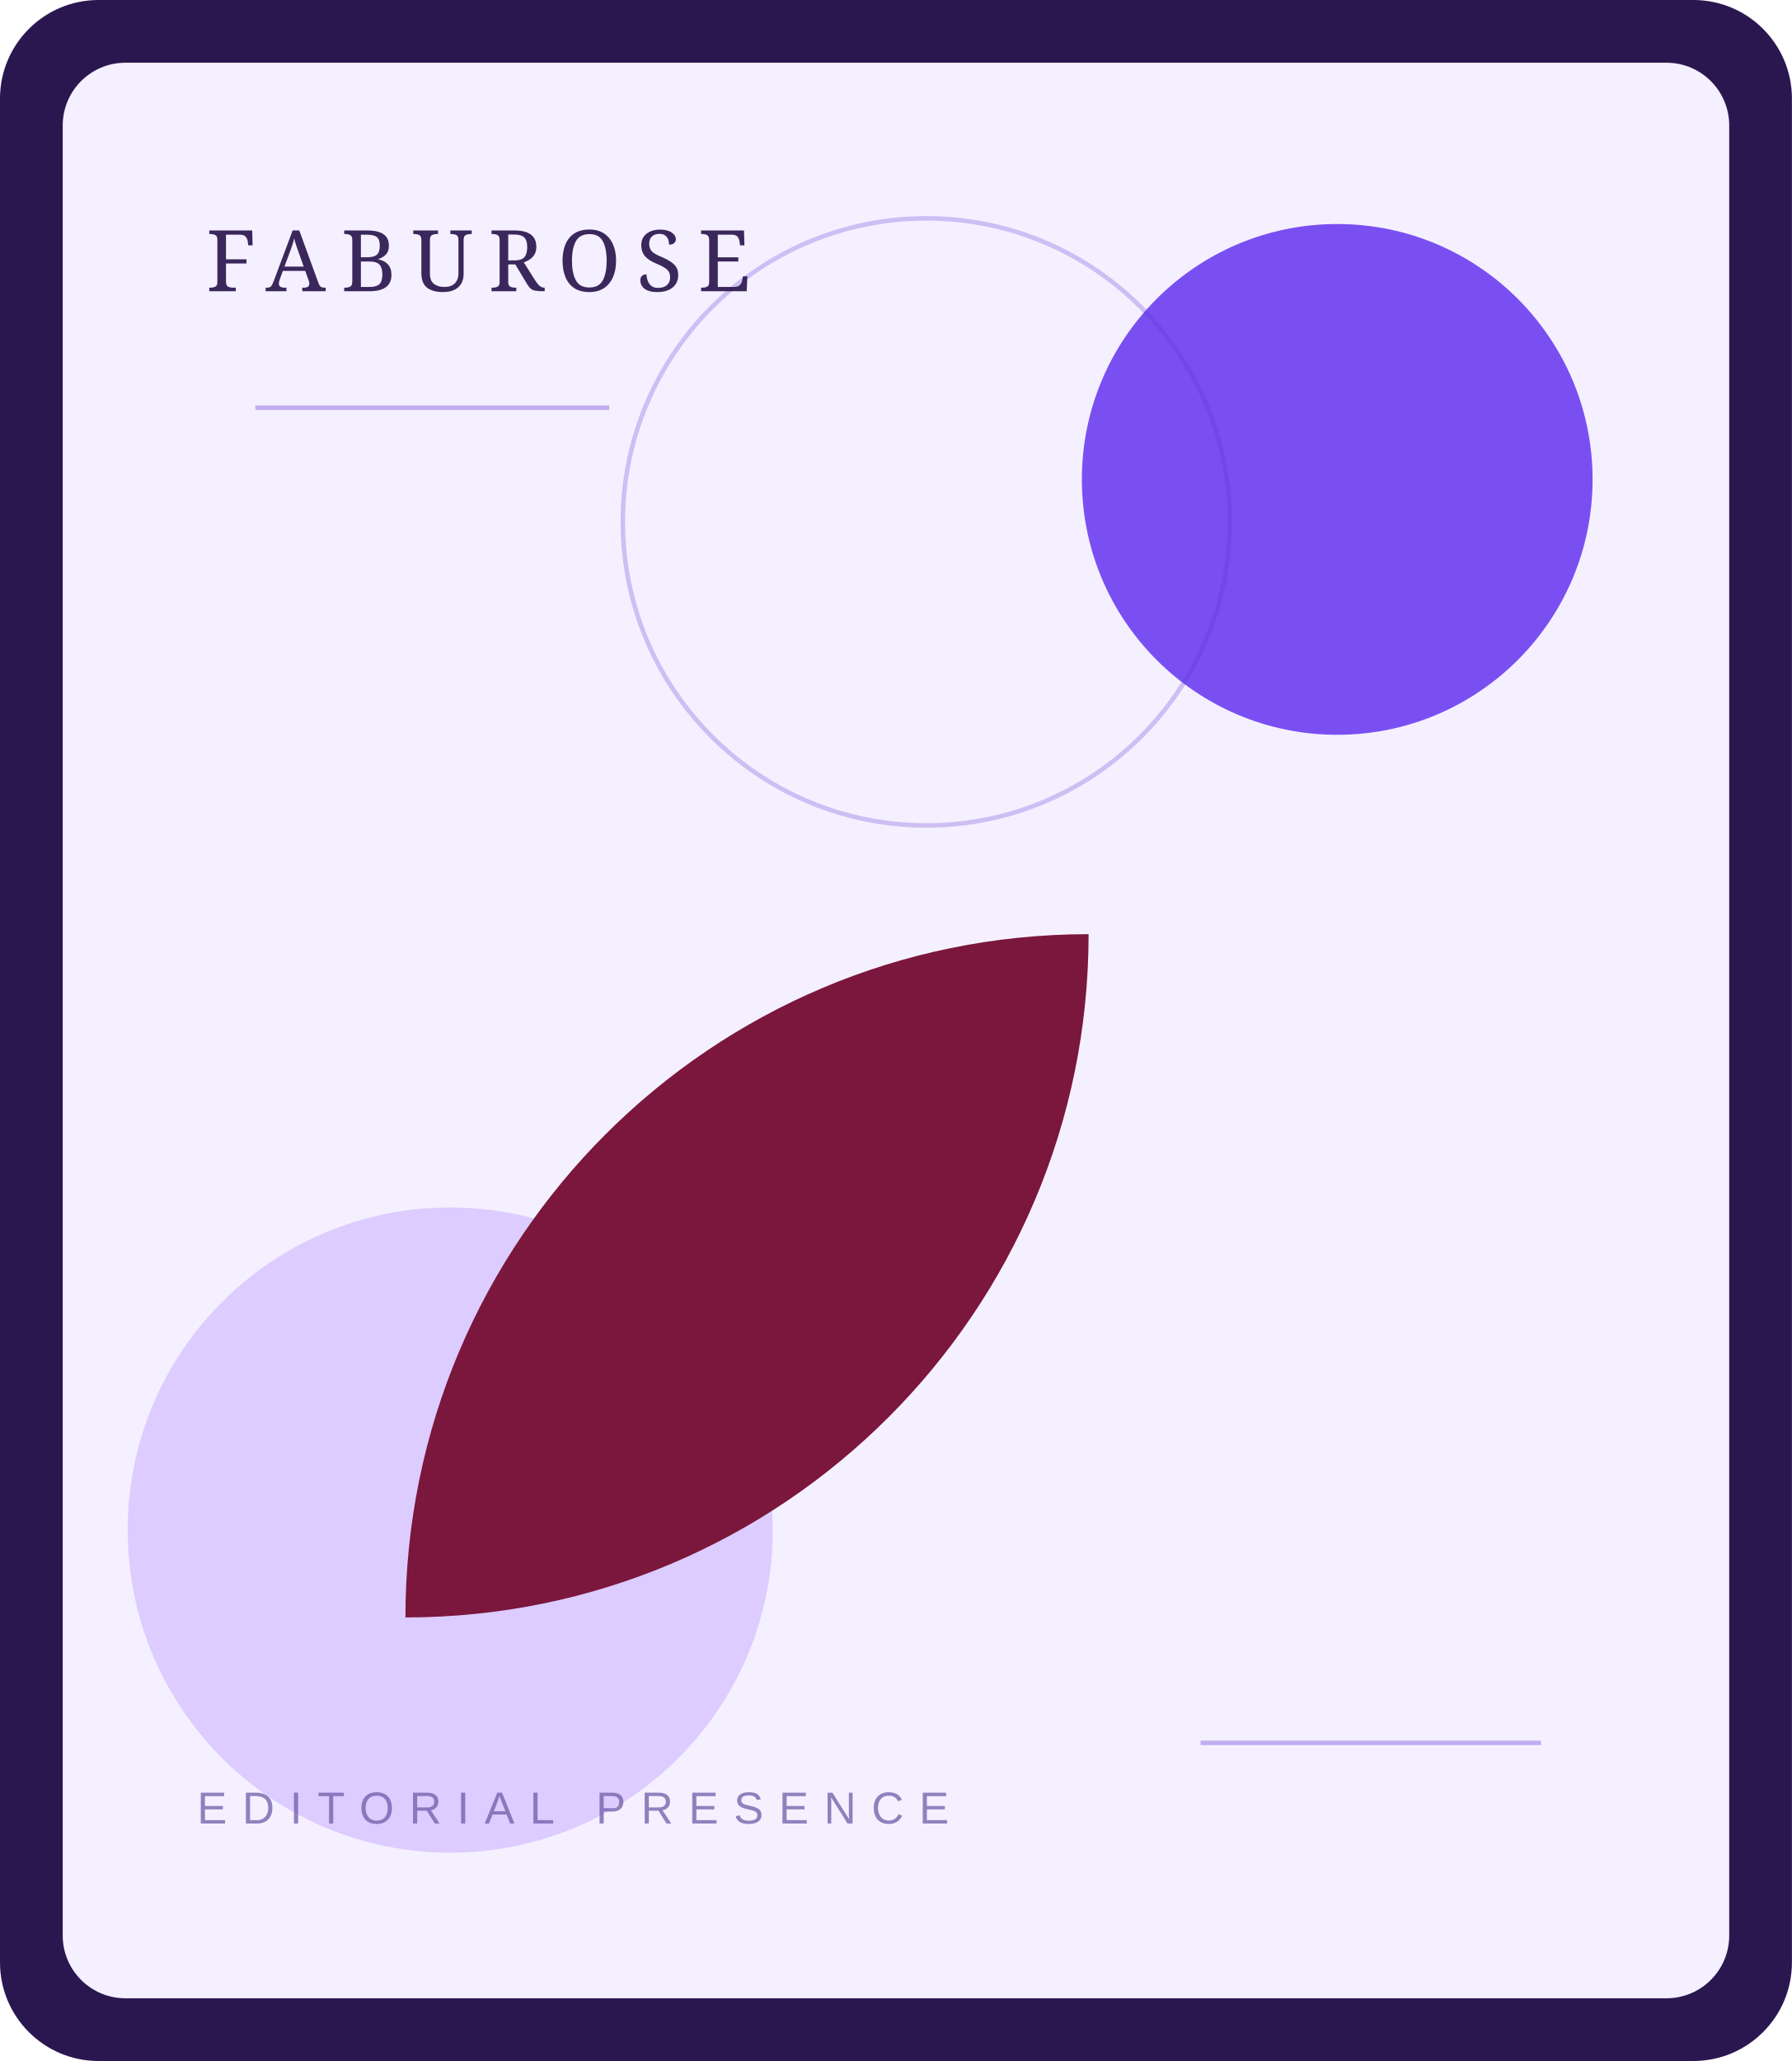
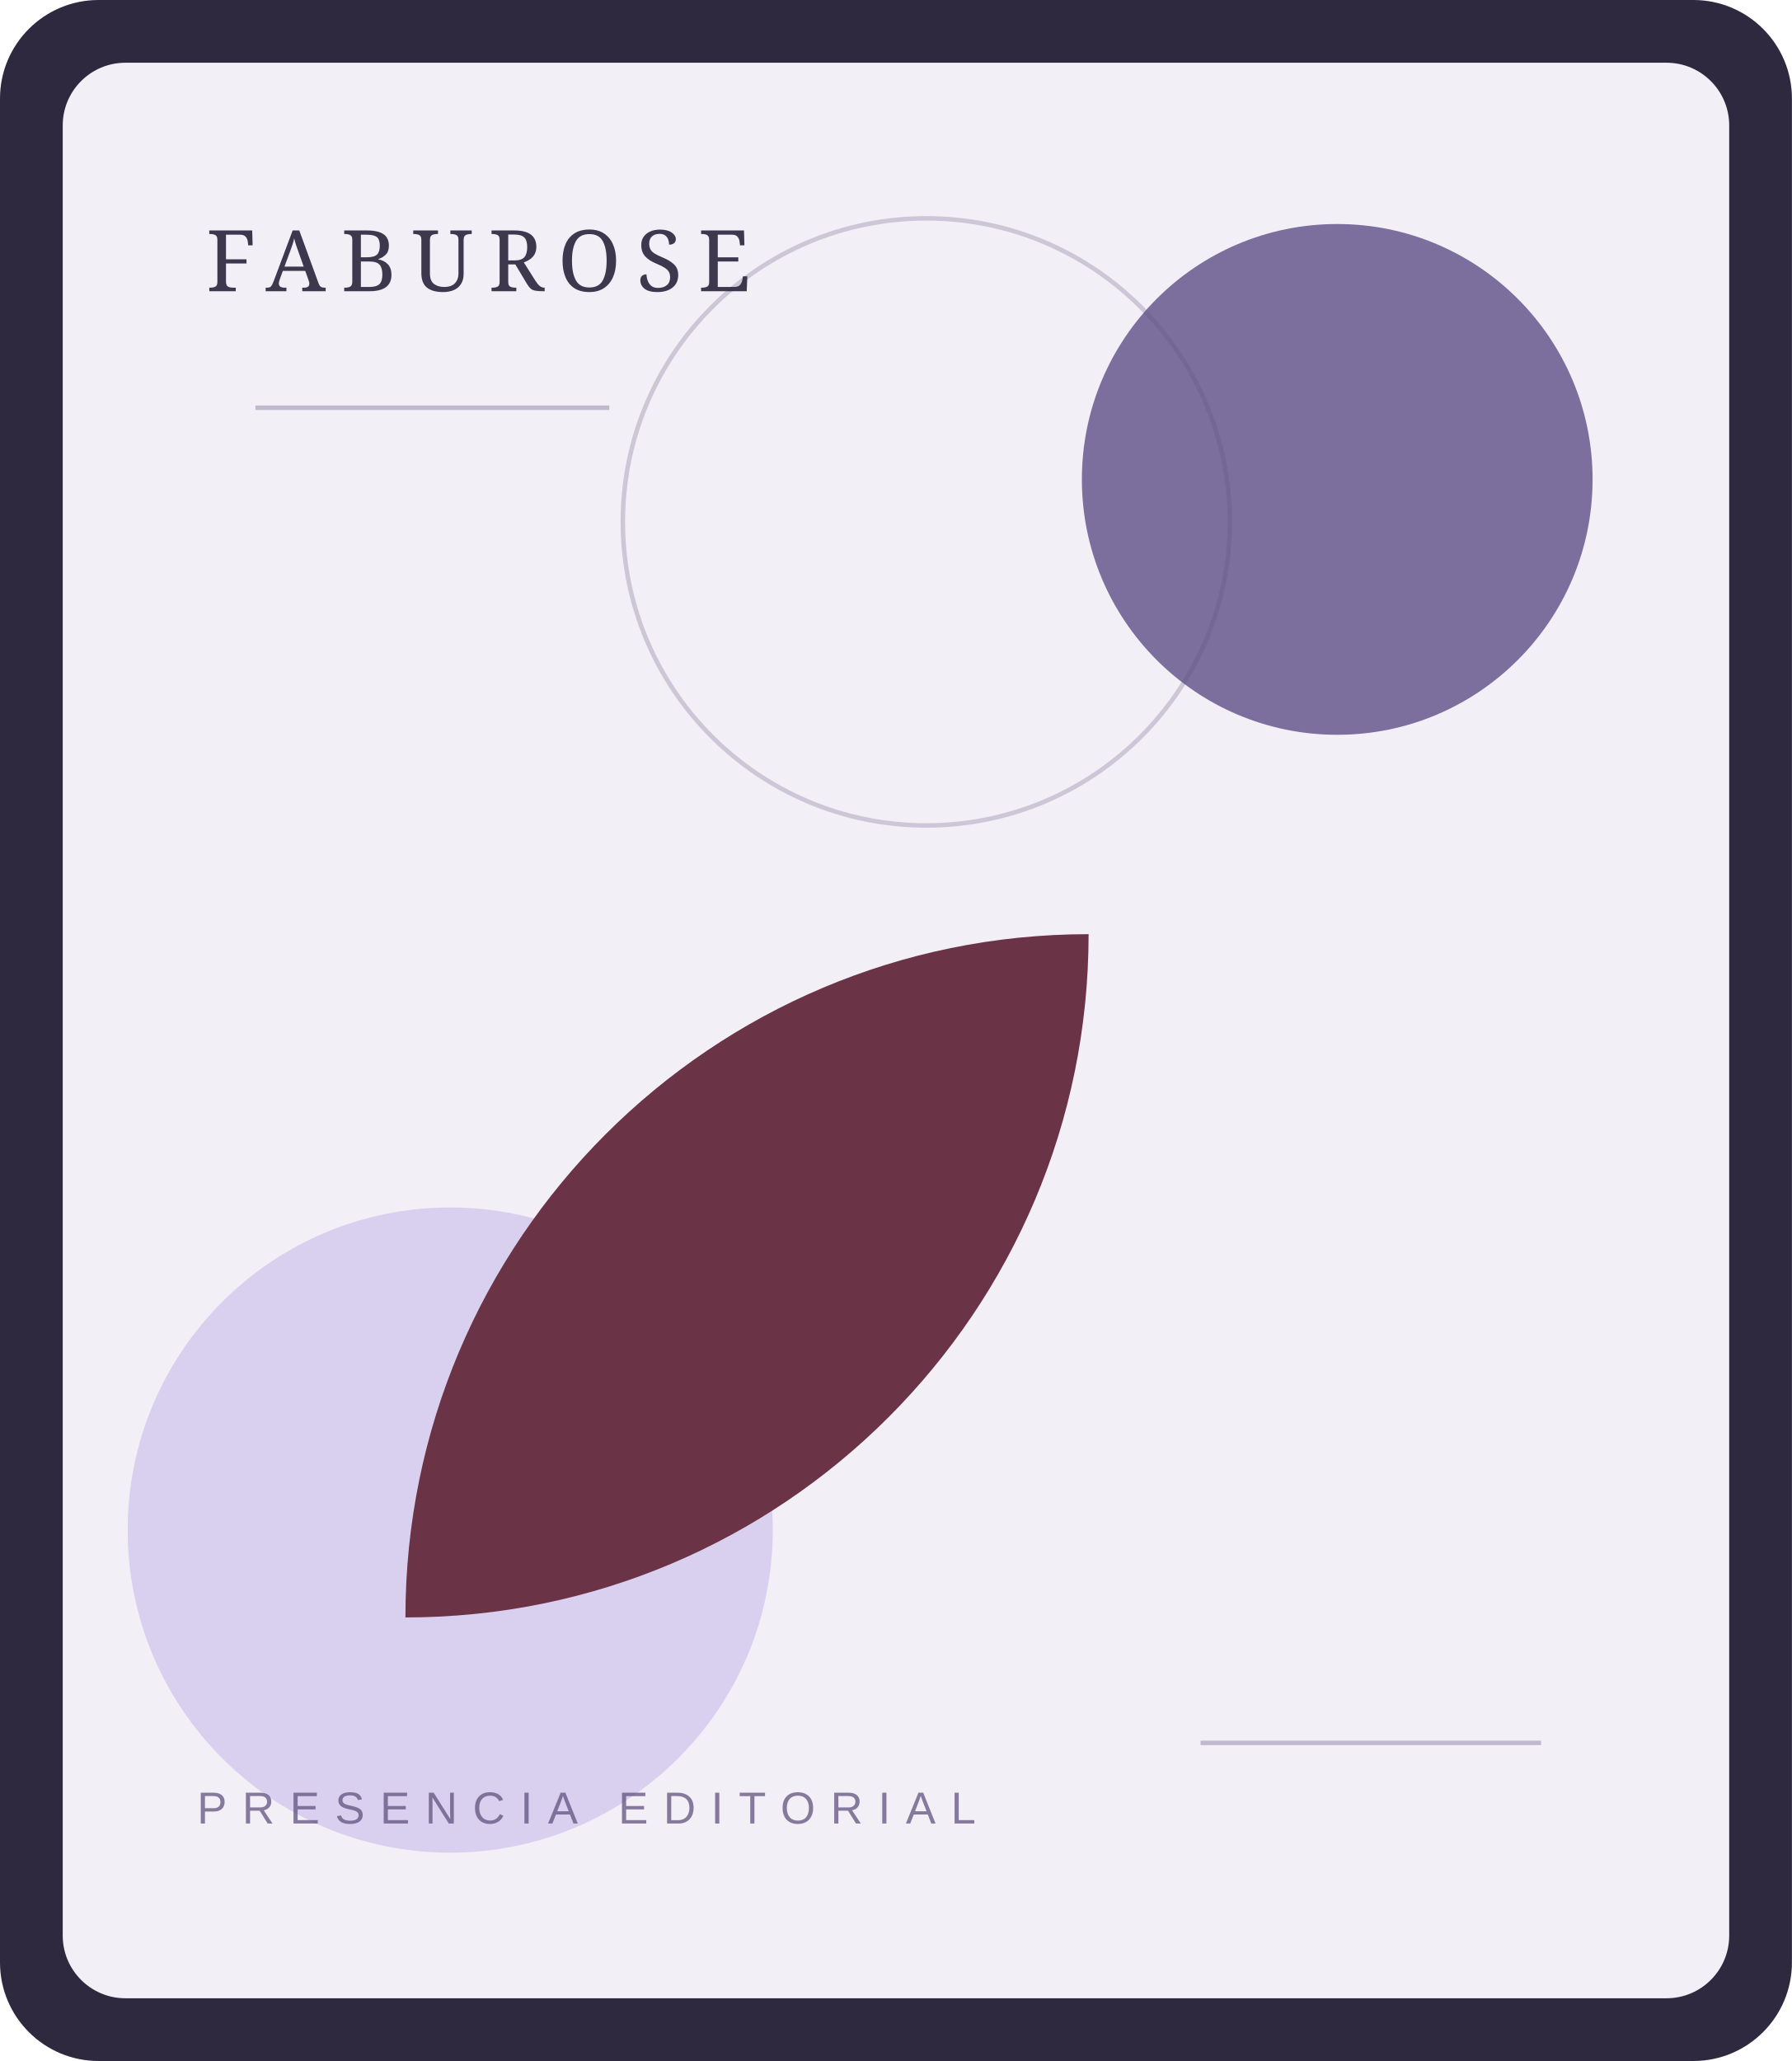
<svg xmlns="http://www.w3.org/2000/svg" width="800" height="920" viewBox="0 0 800 920" fill="none">
-   <rect width="800" height="920" rx="44" fill="#2B174F" />
-   <rect x="28" y="28" width="744" height="864" rx="28" fill="#F5F0FF" />
-   <circle cx="597" cy="214" r="114" fill="#7A4FF2" />
-   <circle cx="201" cy="683" r="144" fill="#DCCCFF" />
-   <path d="M181 722C181 553.579 317.579 417 486 417V417C486 585.421 349.421 722 181 722V722Z" fill="#7B163C" />
-   <path d="M549.064 232.968C549.064 307.805 488.402 368.468 413.564 368.468C338.727 368.468 278.064 307.805 278.064 232.968C278.064 158.13 338.727 97.468 413.564 97.468C488.402 97.468 549.064 158.13 549.064 232.968Z" stroke="#5B2FD6" stroke-opacity="0.26" stroke-width="2" />
-   <path d="M114 182H272" stroke="#5B2FD6" stroke-opacity="0.34" stroke-width="2" />
-   <path d="M536 778H688" stroke="#5B2FD6" stroke-opacity="0.34" stroke-width="2" />
-   <text x="92" y="130" fill="#2B174F" fill-opacity="0.92" font-family="Georgia, serif" font-size="38" letter-spacing="0.18em">FABUROSE</text>
-   <text x="88" y="814" fill="#6D5BA6" fill-opacity="0.74" font-family="Arial, sans-serif" font-size="20" letter-spacing="0.34em">EDITORIAL PRESENCE</text>
+   <rect width="800" height="920" rx="44" fill="#2F2940" />
+   <rect x="28" y="28" width="744" height="864" rx="28" fill="#F3EFF7" />
+   <circle cx="597" cy="214" r="114" fill="#7C6F9E" />
+   <circle cx="201" cy="683" r="144" fill="#D9CFEF" />
+   <path d="M181 722C181 553.579 317.579 417 486 417V417C486 585.421 349.421 722 181 722V722Z" fill="#6A3346" />
+   <path d="M549.064 232.968C549.064 307.805 488.402 368.468 413.564 368.468C338.727 368.468 278.064 307.805 278.064 232.968C278.064 158.13 338.727 97.468 413.564 97.468C488.402 97.468 549.064 158.13 549.064 232.968Z" stroke="#5F527D" stroke-opacity="0.26" stroke-width="2" />
+   <path d="M114 182H272" stroke="#5F527D" stroke-opacity="0.34" stroke-width="2" />
+   <path d="M536 778H688" stroke="#5F527D" stroke-opacity="0.34" stroke-width="2" />
+   <text x="92" y="130" fill="#2F2940" fill-opacity="0.92" font-family="Georgia, serif" font-size="38" letter-spacing="0.18em">FABUROSE</text>
+   <text x="88" y="814" fill="#5F527D" fill-opacity="0.74" font-family="Arial, sans-serif" font-size="20" letter-spacing="0.34em">PRESENCIA EDITORIAL</text>
</svg>
